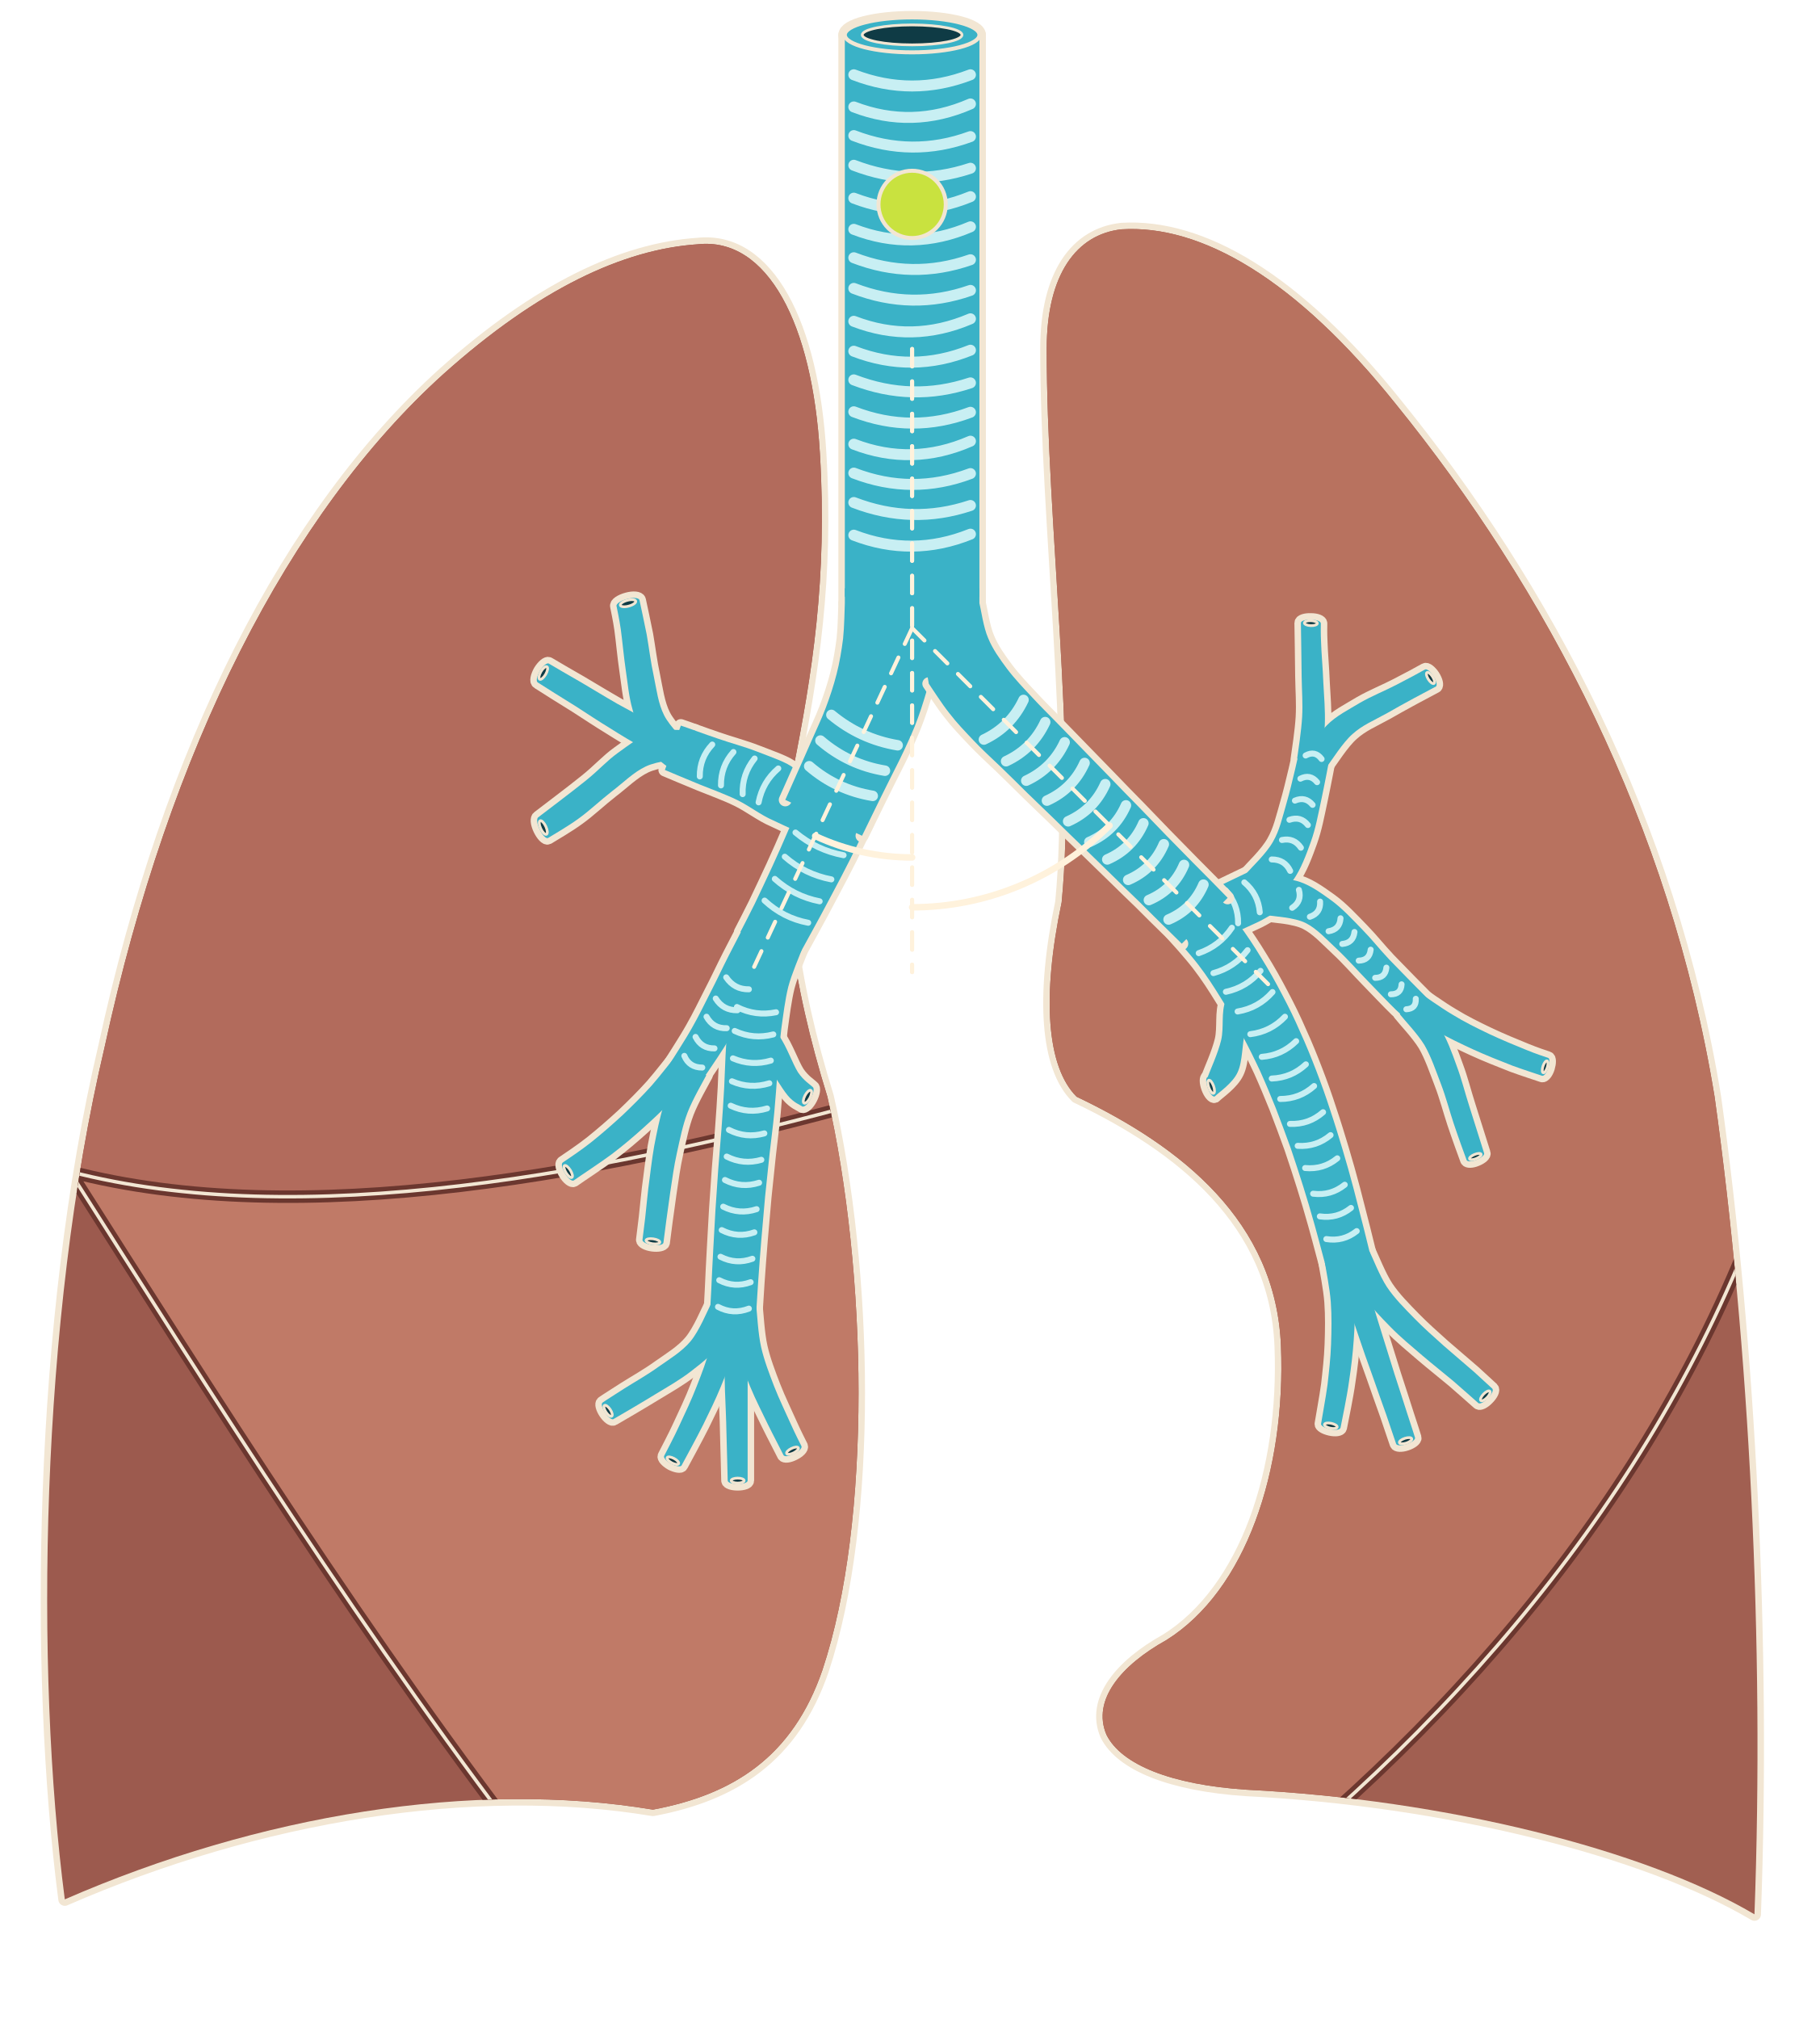
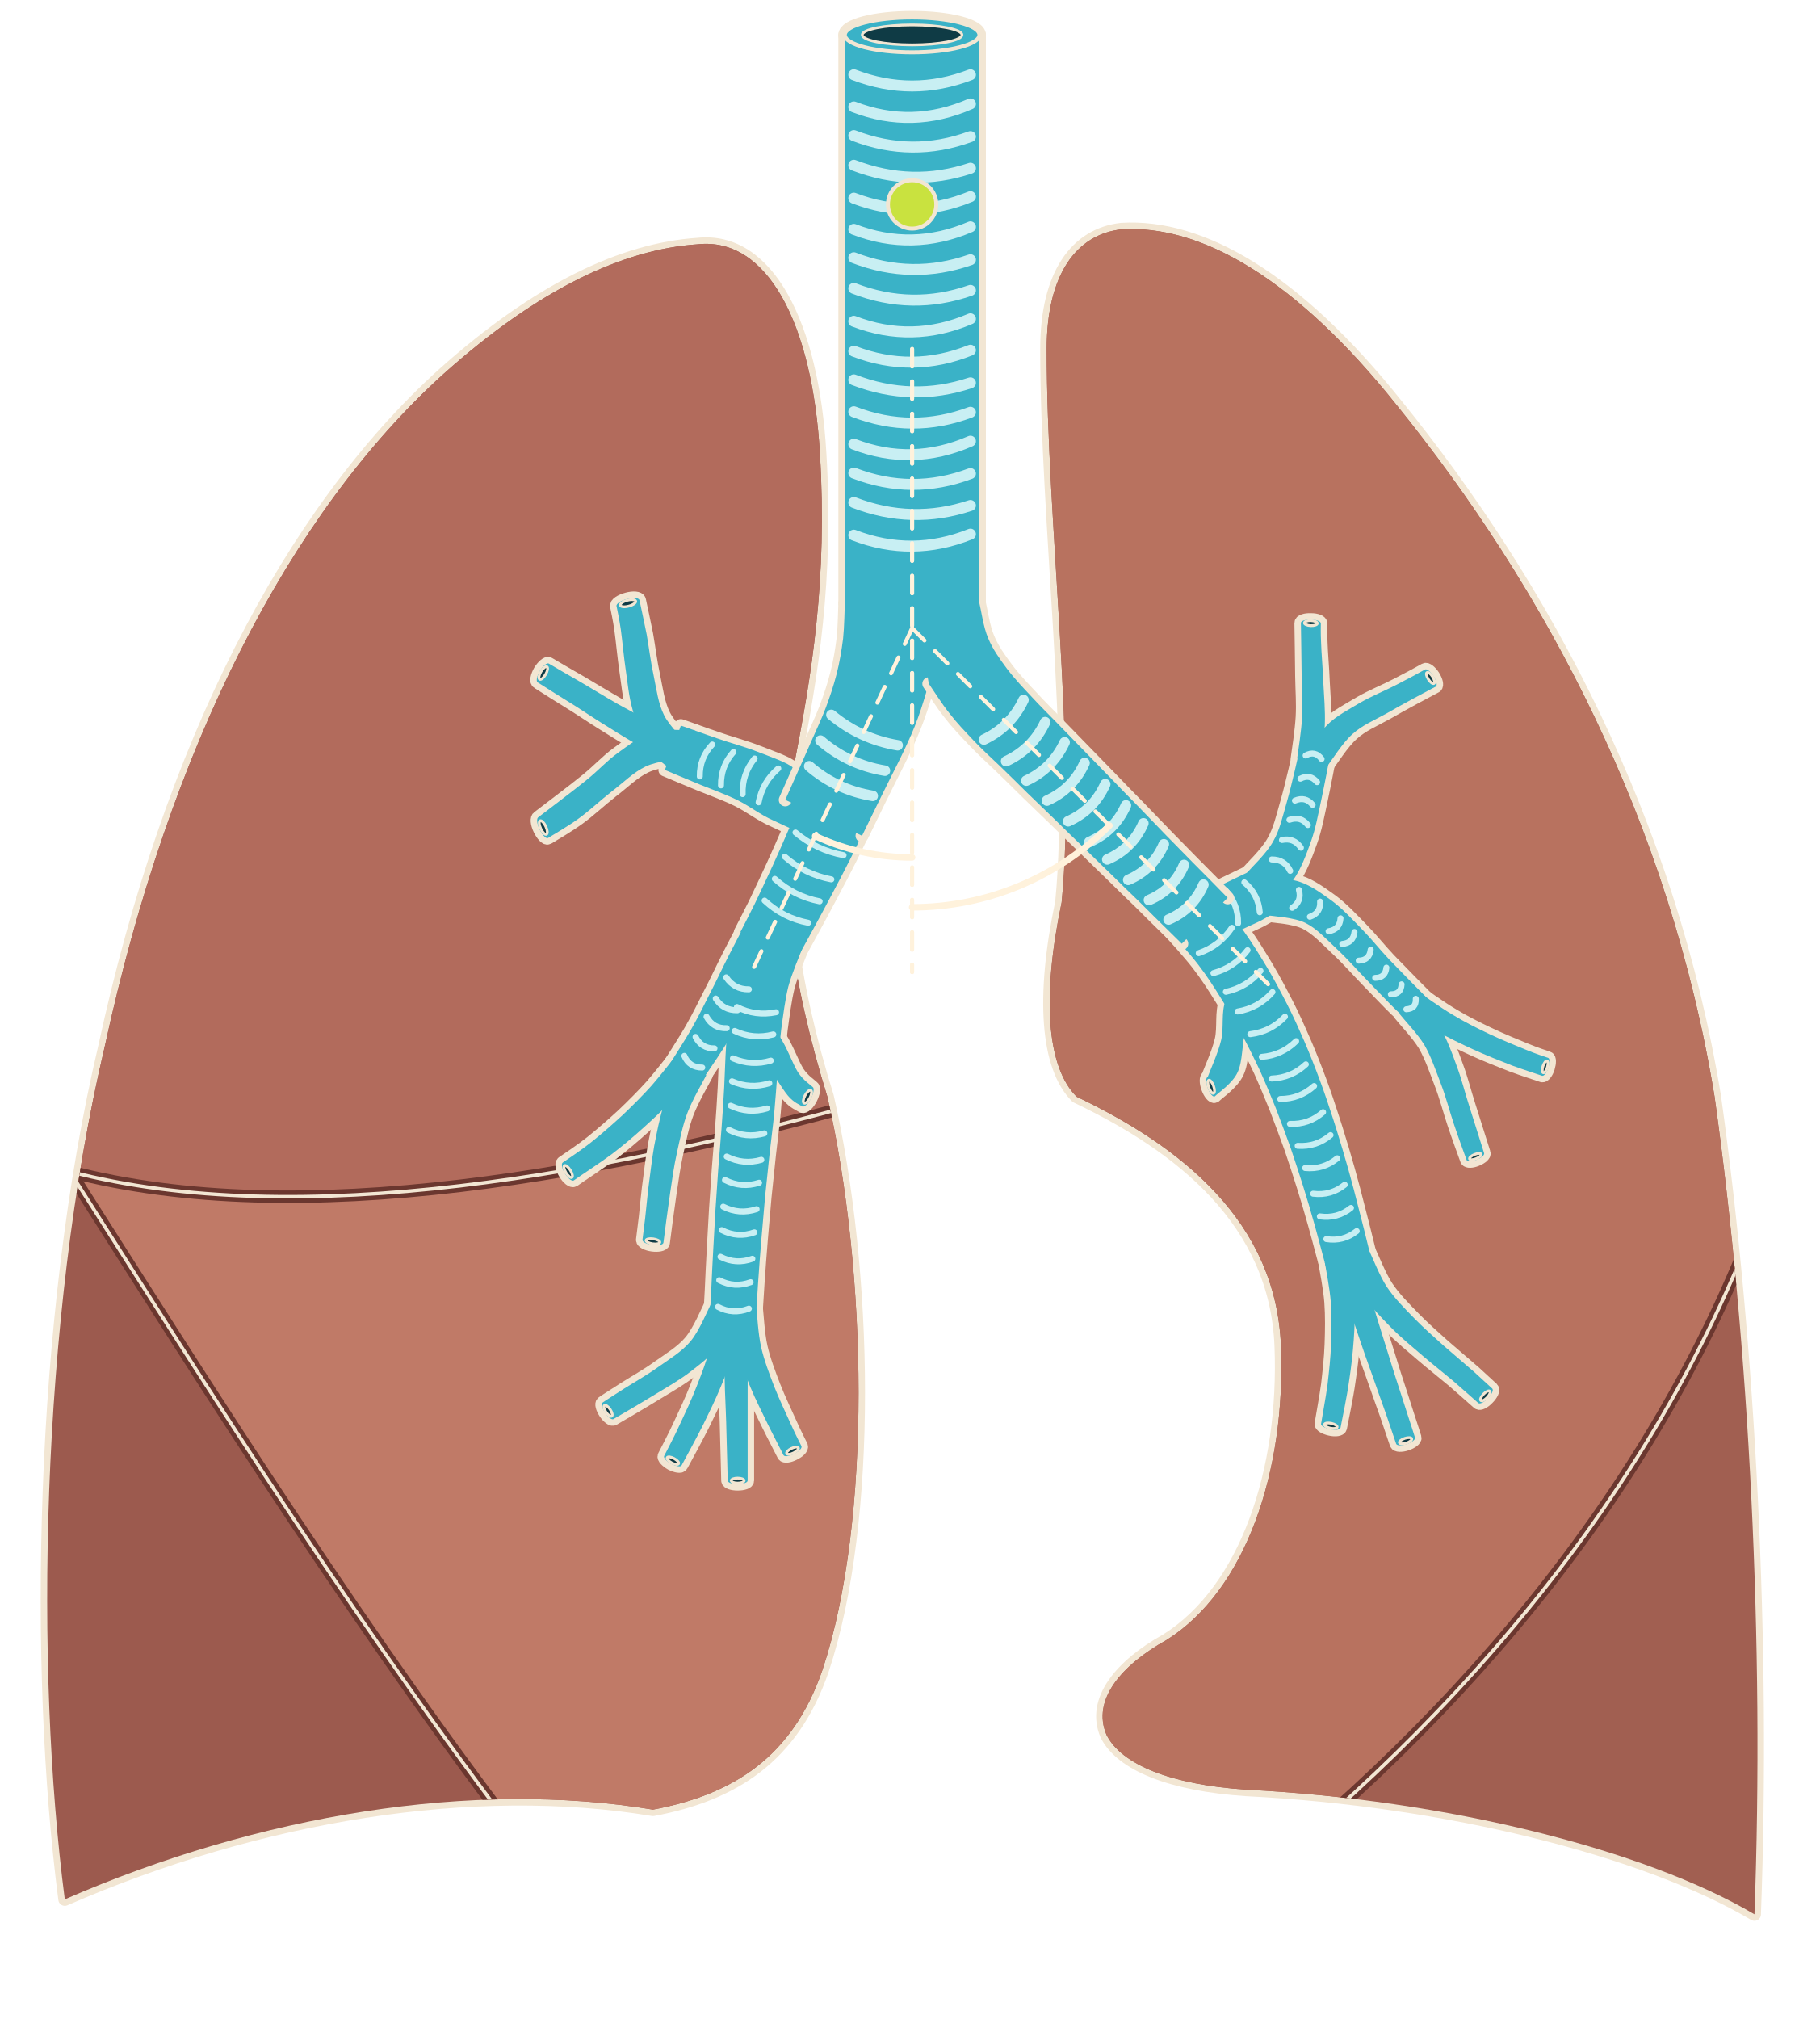
<svg xmlns="http://www.w3.org/2000/svg" xmlns:xlink="http://www.w3.org/1999/xlink" viewBox="20 30 730 810">
  <defs>
    <path id="s-lr" d="M300,128C328,125 346,160 349,212C352,262 346,300 338,340C331,380 338,425 352,470C368,540 370,640 350,700C338,735 314,750 282,756C210,744 124,758 46,792C34,700 36,560 62,450C88,330 136,236 198,180C236,146 270,130 300,128Z" />
    <path id="s-ll" d="M470,122C502,120 540,142 580,192C640,266 690,360 708,470C722,570 728,690 724,798C680,772 600,752 520,748C490,746 470,738 464,726C458,712 470,698 488,688C520,668 536,620 534,570C532,520 494,490 452,470C440,458 438,430 446,392C452,330 440,240 440,170C440,140 452,124 470,122Z" />
    <clipPath id="c-lr">
      <use xlink:href="#s-lr" />
    </clipPath>
    <clipPath id="c-ll">
      <use xlink:href="#s-ll" />
    </clipPath>
    <path id="s-r0" d="M337.6,345.5C337.8,344.3 340.9,340.7 338.6,338.3C336.3,336 328.8,333.5 323.7,331.5C318.6,329.5 313.1,328.1 308,326.3C302.9,324.6 295.7,321.9 293.2,321.1L286.8,338.9C289.1,339.9 295.9,342.7 300.7,344.7C305.6,346.7 311,348.6 315.9,351C320.8,353.4 325.3,357 330.2,359.1C335.1,361.3 340.7,364.6 345.4,364C350.1,363.3 356.3,356.7 358.5,355.2Z" />
    <path id="s-r1" d="M343.1,348C342,350.5 338.7,357.8 336.5,362.7C334.4,367.6 332.3,372.4 330,377.4C327.7,382.4 324.9,388.3 322.8,392.7C320.6,397.2 318,402.1 317.1,403.9L338.9,416.1C340.1,414 343.5,408 345.9,403.5C348.4,399 351.1,393.9 353.7,389C356.3,384.2 358.8,379.3 361.3,374.4C363.7,369.6 367.2,362.3 368.4,359.9Z" />
    <path id="s-r2" d="M320,398.7C318.7,401.2 314.9,408.5 312.4,413.4C309.9,418.3 307.6,423.3 305.1,428.1C302.6,433 300.4,437.6 297.6,442.5C294.8,447.5 289.7,455.2 288.2,457.8L299.8,466.2C301.6,463.5 307.4,455.2 310.6,450.1C313.8,445 316.3,440.4 319.1,435.6C321.9,430.8 324.5,425.9 327.2,421.2C329.8,416.4 333.7,409.4 335,407Z" />
    <path id="s-r3" d="M322.3,400C321.2,402.6 317.7,410.2 316.1,415.6C314.6,421 313.7,426.6 312.9,432.2C312.1,437.7 311.8,443.3 311.4,448.9C311,454.6 310.9,460.4 310.6,466.1C310.3,471.8 309.9,477.5 309.5,483C309.1,488.5 308.6,493.7 308.2,499.1C307.8,504.5 307.5,509.9 307.1,515.2C306.8,520.6 306.5,526 306.2,531.3C305.9,536.7 305.6,542.8 305.4,547.5C305.1,552.1 304.9,557.5 304.8,559.5L323.2,560.5C323.4,557.8 323.8,550.1 324.2,544.5C324.6,539 325,533 325.5,527.3C326,521.5 326.5,515.8 327,510.1C327.6,504.3 328.2,498.6 328.8,492.9C329.4,487.3 330.2,481.8 330.7,476.2C331.2,470.7 331.6,465.2 332,459.6C332.5,454.1 332.8,448.4 333.5,442.8C334.3,437.1 335,431.2 336.3,425.9C337.7,420.6 340.9,413.3 341.8,410.8Z" />
    <path id="s-r4" d="M296.6,329.3C294.9,327.3 288.9,321.7 286.5,317C284.1,312.3 283.4,306.4 282.3,301.1C281.1,295.7 280.4,289.7 279.5,284.6C278.5,279.6 277.1,273.1 276.6,270.8C276.4,269.8 274.1,269.6 271.6,270.3C269,271 267.1,272.3 267.4,273.2C267.7,274.8 268.5,278.3 269.1,282.5C269.7,286.8 270.3,293.5 271.1,298.9C271.9,304.2 272.3,309.4 273.8,314.6C275.2,319.9 276.7,325.8 279.8,330.2C282.9,334.6 290.3,339.2 292.4,341Z" />
    <path id="s-r5" d="M297.5,326.8C295.1,325.7 287.6,322.7 282.7,320.3C277.7,317.9 272.8,315.1 267.8,312.4C262.9,309.6 257.7,306.4 253.1,303.7C248.5,301.1 242.4,297.5 240.2,296.2C239.5,295.8 237.9,297.1 236.6,299.2C235.4,301.3 235,303.4 235.8,303.8C238.3,305.4 246.2,310.4 251.1,313.4C255.9,316.5 260.1,319.3 264.7,322.1C269.3,325 273.9,327.8 278.7,330.4C283.6,332.9 291.2,336.2 293.7,337.3Z" />
    <path id="s-r6" d="M298.9,323.1C296.1,323.2 287.5,322.1 282.4,323.6C277.2,325.1 272.6,328.7 268,332C263.4,335.3 260.3,339 254.9,343.3C249.6,347.6 239.2,355.4 236.1,357.8C235.2,358.2 235.4,360.4 236.5,362.7C237.6,365 239.1,366.6 239.9,366.2C242,364.9 248.1,361.4 252.3,358.3C256.6,355.2 261,351 265.5,347.5C270,344.1 274.2,339.8 279.1,337.5C284,335.2 292.3,334.6 294.9,334Z" />
    <path id="s-r7" d="M291.7,452.9C290,455 285.1,461.4 281.5,465.5C277.9,469.5 273.9,473.5 269.9,477.3C265.8,481.1 261.3,485 257.3,488.2C253.3,491.4 247.7,495.1 245.8,496.4C245.1,496.9 245.5,498.8 246.7,500.8C247.9,502.8 249.5,504 250.2,503.6C252.7,501.8 260.7,496.6 265.4,493.1C270,489.6 273.9,486.3 277.9,482.7C281.9,479.1 285.9,475.4 289.6,471.4C293.3,467.5 298.4,461.1 300.1,459Z" />
    <path id="s-r8" d="M294.9,455.3C293.7,457.6 289.6,464.5 287.6,469.5C285.7,474.6 284.4,480.2 283.3,485.7C282.1,491.2 281.4,497 280.7,502.5C279.9,507.9 279.4,514.3 278.9,518.5C278.4,522.7 278,525.9 277.8,527.4C277.7,528.2 279.5,529.2 281.8,529.5C284.1,529.8 286,529.4 286.2,528.6C286.6,525.3 288,514.7 288.9,508.6C289.8,502.6 290.4,498 291.6,492.6C292.8,487.2 293.9,481.5 295.9,476.3C297.9,471.1 302.1,463.9 303.4,461.4Z" />
    <path id="s-r9" d="M316.6,443.3C318.3,445.4 323.6,451.6 326.9,455.9C330.1,460.3 333.6,466.5 336.1,469.5C338.6,472.5 341,473.2 341.9,473.9C342.7,474.3 344.3,472.9 345.4,470.7C346.5,468.6 346.8,466.5 346.1,466.1C345.1,465.1 342.5,463.6 340.2,460.2C338,456.7 335.7,449.9 332.6,445.5C329.5,441.1 323.5,435.7 321.6,433.8Z" />
    <path id="s-r10" d="M313.5,554C313.9,556.8 314.3,565.4 315.6,570.8C316.9,576.2 319,581.4 321.1,586.5C323.2,591.6 325.9,596.8 328.1,601.4C330.3,605.9 333.4,611.7 334.4,613.8C334.8,614.5 336.6,614.3 338.6,613.3C340.6,612.3 341.9,611 341.6,610.2C340.9,608.8 339.2,605.5 337.4,601.5C335.6,597.4 332.6,591.3 330.6,586.1C328.6,580.9 326.6,575.7 325.4,570.4C324.2,565.1 323.8,557.1 323.5,554.5Z" />
    <path id="s-r11" d="M310.8,553.8C310.7,556.7 310.5,565.2 310.5,570.9C310.6,576.5 310.8,582.2 310.9,587.9C311.1,593.5 311.4,598.9 311.5,604.9C311.7,610.9 311.9,620.8 312,624C312,624.8 313.8,625.4 316,625.4C318.2,625.4 320,624.8 320,624C320,620.8 320,610.8 320,604.7C320,598.7 320,593.4 320,587.7C320,582.1 320,576.5 320.2,570.9C320.3,565.4 320.7,557.1 320.8,554.3Z" />
    <path id="s-r12" d="M307.9,553.7C307.4,556.4 306.3,564.9 305,570.3C303.6,575.8 301.6,581 299.5,586.3C297.5,591.5 294.8,597.2 292.6,601.9C290.5,606.5 287.5,612.1 286.5,614.1C286.1,614.8 287.4,616.2 289.3,617.3C291.3,618.3 293.2,618.6 293.5,617.9C295,615.1 299.6,606.7 302.2,601.5C304.8,596.2 307.1,591.5 309.2,586.4C311.3,581.3 313.3,576.2 314.8,570.8C316.2,565.4 317.3,557 317.8,554.2Z" />
    <path id="s-r13" d="M305.1,553.5C303.8,556 300.6,563.9 297.1,568.1C293.7,572.2 288.7,575.2 284.3,578.3C279.9,581.5 274.4,584.6 270.6,587C266.9,589.4 263.2,591.7 261.8,592.7C261.1,593.1 261.6,595 262.8,596.8C264,598.6 265.6,599.8 266.2,599.3C269,597.7 277.7,592.6 282.9,589.4C288,586.3 292.8,583.6 297.2,580.2C301.6,576.8 306.2,573.2 309.2,568.9C312.2,564.5 314.1,556.5 315.1,554.1Z" />
    <path id="s-l0" d="M493.5,400.8C495.9,401.6 503.2,405.8 508.2,405.7C513.2,405.7 519.2,402.4 523.5,400.5C527.8,398.6 532.4,395.5 534.2,394.5L525.8,377.5C522.9,378.9 511.2,384.5 508.3,385.9Z" />
    <path id="s-l1" d="M489.9,404.3C491.8,406.4 497.5,412.7 500.8,417C504.2,421.4 507.1,425.9 510,430.6C513,435.3 515.8,440.3 518.4,445.2C521,450 523.3,454.7 525.6,459.6C527.8,464.5 529.8,469.3 531.9,474.5C533.9,479.6 536,485.4 537.9,490.6C539.7,495.9 541.3,500.8 542.9,505.9C544.5,511 545.8,515.3 547.5,521.4C549.2,527.4 552.1,538.7 553.1,542.2L570.9,537.8C570.3,535.3 568.6,528.2 567.3,523.1C566,518 564.6,512.5 563.2,507.1C561.8,501.8 560.3,496.4 558.7,491.1C557.1,485.8 555.5,480.5 553.7,475.2C552,469.9 550.1,464.6 548.1,459.4C546.1,454.2 544,449 541.7,444C539.5,438.9 537.1,434 534.5,429.1C531.9,424.1 529.1,419.1 526.1,414.3C523.2,409.5 520,404.7 516.7,400.3C513.4,396 508,390.1 506.2,388.1Z" />
    <path id="s-l2" d="M527.1,393.8C529.1,392 535.7,387.4 538.9,383.1C542,378.7 544.1,373 546,367.7C547.9,362.4 548.8,357.3 550.1,351.3C551.4,345.2 553.4,334.8 554,331.5L542,328.5C541.1,332.4 538.3,345.1 536.4,351.6C534.5,358.2 533.5,363 530.8,367.7C528.1,372.5 522.2,378 520.4,380.1Z" />
    <path id="s-l3" d="M528.8,397.2C531.3,397.7 539.3,398 543.9,400.3C548.5,402.6 552.4,407 556.5,410.8C560.6,414.6 564.5,419.1 568.5,423.2C572.4,427.2 577.2,432.3 580.2,435.2C583.2,438.1 585.4,439.7 586.4,440.6L593.6,431.4C590.9,428.7 582,419.7 577.5,415C573,410.2 570.6,407 566.7,403C562.8,399 558.5,394.3 553.9,391C549.3,387.7 544.6,384.3 539.4,383.2C534.2,382.2 525.4,384.4 522.6,384.6Z" />
    <path id="s-l4" d="M549.8,336.6C550.1,334 551.4,326.1 551.6,320.6C551.8,315.1 551.3,309.3 551,303.8C550.8,298.3 550.2,291.7 550.1,287.8C549.9,283.8 550,281.4 550,280.1C550,279.3 548.3,278.6 546.1,278.6C543.8,278.5 542,279.1 542,279.9C542.1,283.4 542.2,295 542.3,301.3C542.4,307.6 542.8,312.1 542.5,317.6C542.2,323.1 540.9,331.5 540.5,334.3Z" />
    <path id="s-l5" d="M552.6,337.3C554.3,335.2 558.7,328 562.7,324.5C566.7,320.9 571,319.2 576.6,316.1C582.1,312.9 592.9,307.1 596.2,305.4C596.8,304.9 596.4,303.1 595.2,301.2C594,299.4 592.5,298.2 591.8,298.6C589.9,299.7 584.7,302.5 580.4,304.7C576,307 570.5,309.2 565.8,311.9C561.2,314.7 556.1,317.2 552.4,321C548.6,324.9 544.8,332.7 543.2,335Z" />
    <path id="s-l6" d="M583.2,435C585.4,436.5 592,441.1 596.7,443.8C601.3,446.4 606.1,448.7 611.1,451C616.1,453.3 622.2,455.7 626.8,457.5C631.4,459.2 636.8,460.9 638.8,461.6C639.5,461.8 640.7,460.4 641.3,458.4C641.9,456.4 641.9,454.6 641.2,454.4C639.7,453.9 636.3,452.8 632.4,451.2C628.4,449.6 622.4,447.1 617.5,444.8C612.5,442.4 607.6,440 602.9,437.1C598.1,434.3 591.2,429.3 588.8,427.7Z" />
    <path id="s-l7" d="M581.7,436.9C583.3,439 588.8,444.7 591.6,449.3C594.3,454 596.2,459.7 598.2,464.9C600.2,470.1 601.6,475.6 603.3,480.7C605,485.8 607.6,493 608.5,495.4C608.8,496.1 610.6,496.1 612.5,495.3C614.5,494.5 615.8,493.3 615.5,492.6C614.5,489.5 611.4,479.7 609.6,473.9C607.7,468 606.5,462.9 604.5,457.6C602.6,452.3 600.6,446.8 597.7,442.1C594.9,437.4 589.1,431.7 587.4,429.6Z" />
    <path id="s-l8" d="M521.9,419.1C520.2,421.1 513.8,426.7 511.8,431.4C509.9,436.1 511.2,442.2 510,447.3C508.8,452.4 505.5,459.6 504.6,462.1C503.8,462.3 503.8,464.3 504.6,466.5C505.4,468.7 506.7,470.2 507.4,469.9C509,468.3 514.6,464.6 516.6,460.2C518.7,455.8 518.3,448.8 519.7,443.6C521.2,438.4 524.5,431.3 525.4,428.9Z" />
    <path id="s-l9" d="M551.6,536.4C552,539.1 553.6,546.9 554,552.4C554.4,557.9 554.3,563.9 554.1,569.4C553.9,574.9 553.3,580.1 552.7,585.4C552,590.7 550.5,598.5 550.1,601.2C549.9,601.9 551.5,602.9 553.7,603.4C555.9,603.9 557.7,603.6 557.9,602.8C558.5,599.7 560.5,590.2 561.3,584.3C562.2,578.4 562.8,573.2 563.2,567.6C563.6,562 563.8,556.4 563.5,550.8C563.2,545.2 561.7,536.8 561.3,534Z" />
    <path id="s-l10" d="M555.7,535.4C556.4,538 558.6,545.9 560.2,551C561.8,556.2 563.5,561.1 565.2,566.2C566.9,571.3 568.7,576.4 570.6,581.6C572.4,586.9 574.7,593.1 576.3,597.7C577.9,602.3 579.5,607.3 580.2,609.2C580.4,610 582.3,610.1 584.4,609.4C586.5,608.7 588,607.5 587.8,606.8C587.3,605.2 586.2,601.7 584.8,597.5C583.5,593.3 581.3,586.7 579.6,581.4C578,576.1 576.4,571.3 574.8,566C573.1,560.7 571.4,555 569.8,549.5C568.3,544 566.1,535.7 565.4,533Z" />
    <path id="s-l11" d="M559.8,534.4C561,537 564.2,545.2 567.2,549.9C570.2,554.5 574.1,558.4 578,562.4C581.9,566.4 586.4,570.1 590.6,573.7C594.8,577.3 599.4,580.9 603.2,584.1C606.9,587.3 611.5,591.4 613.2,592.9C613.8,593.4 615.5,592.6 617,591C618.6,589.4 619.4,587.7 618.8,587.1C617.6,586 614.7,583.3 611.5,580.4C608.2,577.5 603.4,573.5 599.3,569.9C595.3,566.3 591.2,562.7 587.4,558.8C583.6,554.9 579.5,550.8 576.5,546.3C573.6,541.9 570.7,534.4 569.5,532Z" />
  </defs>
  <g id="lungs" stroke-linejoin="round" stroke-linecap="round">
    <g fill="none" stroke="#f2e6d3" stroke-width="5.2">
      <use xlink:href="#s-lr" />
      <use xlink:href="#s-ll" />
    </g>
    <g clip-path="url(#c-lr)">
      <use xlink:href="#s-lr" fill="#9c5a4e" />
      <path d="M20,505L48,500C140,524 262,502 382,468L400,90L20,90Z" fill="#b26b5c" />
      <path d="M48,500C104,588 168,690 238,780L400,780L400,468L382,468C262,502 140,524 48,500Z" fill="#c07a67" />
      <path d="M48,500C140,524 262,502 382,468M48,500C104,588 168,690 238,780" fill="none" stroke="#6b372f" stroke-width="5" />
      <path d="M48,500C140,524 262,502 382,468M48,500C104,588 168,690 238,780" fill="none" stroke="#f2e6d3" stroke-width="1.4" />
    </g>
    <g clip-path="url(#c-ll)">
      <use xlink:href="#s-ll" fill="#a15f51" />
      <path d="M736,486C702,600 626,700 528,780L420,780L420,90L740,90Z" fill="#b8725f" />
      <path d="M736,486C702,600 626,700 528,780" fill="none" stroke="#6b372f" stroke-width="5" />
      <path d="M736,486C702,600 626,700 528,780" fill="none" stroke="#f2e6d3" stroke-width="1.4" />
    </g>
  </g>
  <g id="lob_r" stroke-linejoin="round" stroke-linecap="round">
    <g fill="none" stroke="#f2e6d3" stroke-width="5.2">
      <use xlink:href="#s-r0" />
      <use xlink:href="#s-r1" />
      <use xlink:href="#s-r2" />
      <use xlink:href="#s-r3" />
      <use xlink:href="#s-r4" />
      <use xlink:href="#s-r5" />
      <use xlink:href="#s-r6" />
      <use xlink:href="#s-r7" />
      <use xlink:href="#s-r8" />
      <use xlink:href="#s-r9" />
      <use xlink:href="#s-r10" />
      <use xlink:href="#s-r11" />
      <use xlink:href="#s-r12" />
      <use xlink:href="#s-r13" />
    </g>
    <g fill="#3ab2c7">
      <use xlink:href="#s-r0" />
      <use xlink:href="#s-r1" />
      <use xlink:href="#s-r2" />
      <use xlink:href="#s-r3" />
      <use xlink:href="#s-r4" />
      <use xlink:href="#s-r5" />
      <use xlink:href="#s-r6" />
      <use xlink:href="#s-r7" />
      <use xlink:href="#s-r8" />
      <use xlink:href="#s-r9" />
      <use xlink:href="#s-r10" />
      <use xlink:href="#s-r11" />
      <use xlink:href="#s-r12" />
      <use xlink:href="#s-r13" />
    </g>
    <path d="M332.3,338.3Q326,343.7 324.4,351.9M322.8,334.3Q317.7,340.6 318,348.6M314.3,331.7Q309.2,337.4 309.3,345.1M305.8,328.7Q300.7,334.1 300.8,341.5M339.2,364Q347.7,371.1 358.5,373.1M334.9,373.7Q343,380.8 353.6,382.8M330.9,382.6Q338.7,389.6 348.9,391.6M326.8,391.3Q334.3,398.3 344.3,400.2M315.7,434Q323.2,437.8 331.4,436.1M314.8,443.6Q322.3,447.1 330.3,445M314.1,454.6Q321.6,457.8 329.3,455.5M313.7,463.8Q321,467 328.7,464.6M313.2,473.6Q320.3,477 327.8,474.7M312.5,483.3Q319.3,486.8 326.7,484.7M311.6,494Q318.3,497.4 325.5,495.3M310.9,503.4Q317.5,506.8 324.6,504.5M310.2,514.1Q316.7,517.4 323.6,515.1M309.6,523.5Q316,526.8 322.7,524.4M309.1,534.2Q315.3,537.4 321.9,535M308.6,543.6Q314.7,546.8 321.2,544.4M308.1,554.3Q314.1,557.5 320.5,555M311.4,422.1Q314.7,427 320.5,426.9M307.2,430.6Q310.2,435.4 315.9,435.3M303.5,437.9Q306.2,442.7 311.6,442.5M299.1,446Q301.5,450.7 306.7,450.6M294.6,453.6Q296.6,458.3 301.8,458.3" fill="none" stroke="#c8eff3" stroke-width="2.4" />
    <g fill="#0f3b45" stroke="#f2e6d3" stroke-width="1.1">
      <ellipse cx="272" cy="272" rx="3.2" ry="1.2" transform="rotate(-15 272 272)" />
      <ellipse cx="238" cy="300" rx="2.9" ry="1.1" transform="rotate(-59.8 238 300)" />
      <ellipse cx="238" cy="362" rx="3" ry="1.1" transform="rotate(-115 238 362)" />
      <ellipse cx="248" cy="500" rx="2.8" ry="1" transform="rotate(-122 248 500)" />
      <ellipse cx="282" cy="528" rx="2.8" ry="1" transform="rotate(-172 282 528)" />
      <ellipse cx="344" cy="470" rx="2.9" ry="1.1" transform="rotate(118 344 470)" />
      <ellipse cx="338" cy="612" rx="2.6" ry="1" transform="rotate(154 338 612)" />
      <ellipse cx="316" cy="624" rx="2.6" ry="1" transform="rotate(180 316 624)" />
      <ellipse cx="290" cy="616" rx="2.6" ry="1" transform="rotate(-152 290 616)" />
      <ellipse cx="264" cy="596" rx="2.6" ry="1" transform="rotate(-124 264 596)" />
    </g>
  </g>
  <g id="lob_l" stroke-linejoin="round" stroke-linecap="round">
    <g fill="none" stroke="#f2e6d3" stroke-width="5.2">
      <use xlink:href="#s-l0" />
      <use xlink:href="#s-l1" />
      <use xlink:href="#s-l2" />
      <use xlink:href="#s-l3" />
      <use xlink:href="#s-l4" />
      <use xlink:href="#s-l5" />
      <use xlink:href="#s-l6" />
      <use xlink:href="#s-l7" />
      <use xlink:href="#s-l8" />
      <use xlink:href="#s-l9" />
      <use xlink:href="#s-l10" />
      <use xlink:href="#s-l11" />
    </g>
    <g fill="#3ab2c7">
      <use xlink:href="#s-l0" />
      <use xlink:href="#s-l1" />
      <use xlink:href="#s-l2" />
      <use xlink:href="#s-l3" />
      <use xlink:href="#s-l4" />
      <use xlink:href="#s-l5" />
      <use xlink:href="#s-l6" />
      <use xlink:href="#s-l7" />
      <use xlink:href="#s-l8" />
      <use xlink:href="#s-l9" />
      <use xlink:href="#s-l10" />
      <use xlink:href="#s-l11" />
    </g>
    <path d="M516.8,400.4Q516.9,392.8 511.8,387.2M525.5,396Q524.9,388.7 519.3,384M501,412.4Q509.4,409.5 514.3,402.2M506.9,420.4Q515.3,418.1 520.6,411.2M511.9,427.9Q520.3,426.1 525.8,419.5M516.6,435.8Q525,434.4 530.6,428M521.7,444.9Q529.9,443.9 535.6,437.9M526.3,454Q534.3,453.4 540.1,447.7M530.3,462.7Q538.2,462.4 544,457M533.7,470.9Q541.5,470.9 547.3,465.7M537.6,480.9Q545.2,481.2 550.9,476.2M540.7,489.7Q548.2,490.2 553.9,485.4M543.7,498.6Q551,499.3 556.6,494.7M546.9,508.9Q554,509.8 559.6,505.3M549.6,518Q556.6,519 562.1,514.6M552.2,527.1Q559,528.2 564.4,523.9M537.7,379.4Q535.5,374.8 530.3,374.8M542,370.1Q539.2,366 534.4,367M544.8,361Q541.9,357.3 537.4,358.9M546.7,352.9Q543.8,349.4 539.6,351.2M548.5,343.8Q545.7,340.4 541.8,342.4M550.3,334.5Q547.7,331 543.9,333.1M538.5,394.2Q542.5,391.6 541.2,387M545.6,397.8Q550,396.3 549.7,391.7M553.1,403.6Q557.6,402.9 557.9,398.4M558.6,408.7Q563,408.3 563.5,403.9M565.2,415.4Q569.5,415.3 570,411M571.8,422.3Q575.9,422.3 576.3,418.2M578.1,428.9Q582.2,428.9 582.4,424.9M584.3,434.9Q588.3,434.7 588.1,430.7" fill="none" stroke="#c8eff3" stroke-width="2.4" />
    <g fill="#0f3b45" stroke="#f2e6d3" stroke-width="1.1">
      <ellipse cx="546" cy="280" rx="2.6" ry="1" transform="rotate(2 546 280)" />
      <ellipse cx="594" cy="302" rx="2.6" ry="1" transform="rotate(57.3 594 302)" />
      <ellipse cx="640" cy="458" rx="2.5" ry="0.9" transform="rotate(108 640 458)" />
      <ellipse cx="612" cy="494" rx="2.5" ry="0.9" transform="rotate(158 612 494)" />
      <ellipse cx="506" cy="466" rx="2.8" ry="1" transform="rotate(-110 506 466)" />
      <ellipse cx="554" cy="602" rx="2.6" ry="1" transform="rotate(-168 554 602)" />
      <ellipse cx="584" cy="608" rx="2.6" ry="1" transform="rotate(162 584 608)" />
      <ellipse cx="616" cy="590" rx="2.6" ry="1" transform="rotate(134 616 590)" />
    </g>
  </g>
  <g id="trachea" stroke-linecap="round" stroke-linejoin="round">
    <path d="M359,44V272M413,44V272" stroke="#f2e6d3" stroke-width="5.2" />
    <ellipse cx="386" cy="44" rx="27" ry="7" fill="none" stroke="#f2e6d3" stroke-width="5.2" />
    <path d="M359,44H413V302H359Z" fill="#3ab2c7" />
    <path d="M362.6,60Q386,69 409.4,60M362.6,72.9Q386,81.9 409.4,71.7M362.6,84.4Q386,93.4 409.4,84.8M362.6,96.3Q386,105.3 409.4,97.5M362.6,109.5Q386,118.5 409.4,108.9M362.6,122Q386,131 409.4,121M362.6,133.4Q386,142.4 409.4,134.2M362.6,145.7Q386,154.7 409.4,146.5M362.6,158.9Q386,167.9 409.4,157.9M362.6,170.9Q386,179.9 409.4,170.5M362.6,182.4Q386,191.4 409.4,183.6M362.6,195.2Q386,204.2 409.4,195.4M362.6,208.2Q386,217.2 409.4,207M362.6,219.8Q386,228.8 409.4,220M362.6,231.6Q386,240.6 409.4,232.8M362.6,244.7Q386,253.7 409.4,244.3" fill="none" stroke="#c8eff3" stroke-width="4.4" />
    <ellipse cx="386" cy="44" rx="27" ry="7" fill="#3ab2c7" stroke="#f2e6d3" stroke-width="1.6" />
    <ellipse cx="386" cy="44" rx="20" ry="4" fill="#0f3b45" stroke="#f2e6d3" stroke-width="1.1" />
  </g>
  <g id="br_r" stroke-linecap="round" stroke-linejoin="round">
    <path d="M359,272C358.9,274.4 358.8,281.5 358.3,286.2C357.7,290.9 356.9,295.8 355.7,300.4C354.5,305.1 353,309.6 351.3,314.1C349.6,318.6 347.4,323.1 345.5,327.5C343.5,332 341.4,336.9 339.6,340.8C337.9,344.7 335.8,349.3 335.1,350.9M392.7,304.3C392,306.6 390,313.6 388.3,318.1C386.7,322.6 384.7,326.9 382.7,331.2C380.7,335.5 378.4,339.8 376.3,344.1C374.2,348.4 371.6,353.5 369.9,357.1C368.2,360.6 366.6,363.9 365.9,365.3" fill="none" stroke="#f2e6d3" stroke-width="5.2" />
    <path d="M359,272C358.9,274.4 358.8,281.5 358.3,286.2C357.7,290.9 356.9,295.8 355.7,300.4C354.5,305.1 353,309.6 351.3,314.1C349.6,318.6 347.4,323.1 345.5,327.5C343.5,332 341.4,336.9 339.6,340.8C337.9,344.7 335.8,349.3 335.1,350.9L365.9,365.3C366.6,363.9 368.2,360.6 369.9,357.1C371.6,353.5 374.2,348.4 376.3,344.1C378.4,339.8 380.7,335.5 382.7,331.2C384.7,326.9 386.7,322.6 388.3,318.1C390,313.6 392,306.6 392.7,304.3L394.2,304.3L387.5,266L359,266Z" fill="#3ab2c7" />
    <path d="M353.6,316.8Q365.3,326.5 380.2,329M349.2,327.1Q360.5,336.8 375.1,339.2M344.7,337.4Q355.7,346.9 370.2,349.3" fill="none" stroke="#c8eff3" stroke-width="4.2" />
  </g>
  <g id="br_l" stroke-linecap="round" stroke-linejoin="round">
    <path d="M413,272C413.6,274.3 414.6,281.7 416.5,286C418.3,290.4 421.1,294.3 424,298.2C427,302.2 430.8,306.2 434.2,309.8C437.5,313.4 440.8,316.6 444.2,320.1C447.6,323.6 451.2,327.3 454.8,331C458.4,334.7 462.1,338.5 465.8,342.3C469.4,346.1 473.2,349.9 476.9,353.7C480.6,357.5 484.3,361.4 487.9,365.1C491.5,368.8 494.6,371.9 498.7,376.1C502.8,380.2 510.3,387.8 512.6,390.2M392.7,304.3C394.1,306.3 398,312.5 401,316.2C403.9,320 407.1,323.3 410.5,326.9C413.9,330.5 417.8,334.1 421.5,337.6C425.1,341.1 428.6,344.5 432.2,348.1C435.9,351.7 439.7,355.3 443.5,359C447.2,362.7 451.1,366.4 454.9,370.1C458.7,373.8 462.5,377.5 466.3,381.2C470,384.8 473.7,388.5 477.4,392C481,395.6 485.1,399.7 487.9,402.4C490.7,405.2 493.1,407.5 494.2,408.6" fill="none" stroke="#f2e6d3" stroke-width="5.2" />
    <path d="M413,272C413.6,274.3 414.6,281.7 416.5,286C418.3,290.4 421.1,294.3 424,298.2C427,302.2 430.8,306.2 434.2,309.8C437.5,313.4 440.8,316.6 444.2,320.1C447.6,323.6 451.2,327.3 454.8,331C458.4,334.7 462.1,338.5 465.8,342.3C469.4,346.1 473.2,349.9 476.9,353.7C480.6,357.5 484.3,361.4 487.9,365.1C491.5,368.8 494.6,371.9 498.7,376.1C502.8,380.2 510.3,387.8 512.6,390.2L494.2,408.6C493.1,407.5 490.7,405.2 487.9,402.4C485.1,399.7 481,395.6 477.4,392C473.7,388.5 470,384.8 466.3,381.2C462.5,377.5 458.7,373.8 454.9,370.1C451.1,366.4 447.2,362.7 443.5,359C439.7,355.3 435.9,351.7 432.2,348.1C428.6,344.5 425.1,341.1 421.5,337.6C417.8,334.1 413.9,330.5 410.5,326.9C407.1,323.3 403.9,320 401,316.2C398,312.5 394.1,306.3 392.7,304.3L386,266L413,266Z" fill="#3ab2c7" />
    <path d="M414.8,326.7Q425.6,321.6 430.7,310.8M423.7,335.4Q434.4,330.4 439.4,319.7M431.8,343.2Q442.3,338.3 447.2,327.8M440.1,351.2Q450.5,346.5 455.2,336.1M448.6,359.5Q458.9,354.9 463.5,344.6M457.1,367.8Q467.3,363.3 471.8,353.1M464.3,374.8Q474.4,370.4 478.8,360.3M472.7,383Q482.7,378.7 487,368.7M481,391.1Q490.9,386.9 495.1,377M488.9,398.9Q498.7,394.7 502.9,384.9" fill="none" stroke="#c8eff3" stroke-width="4.2" />
  </g>
  <g id="ang_r" fill="none" stroke="#fff2dc" stroke-linecap="round">
    <path d="M386,170V420" stroke-dasharray="7 6" stroke-width="1.6" />
    <path d="M386,282L322.6,417.9" stroke-dasharray="7 6" stroke-width="1.6" />
    <path d="M386,374A92,92 0 0 1 347.1,365.4" stroke-width="2.6" />
  </g>
  <g id="ang_l" fill="none" stroke="#fff2dc" stroke-linecap="round">
    <path d="M386,170V420" stroke-dasharray="7 6" stroke-width="1.6" />
    <path d="M386,282L531,427" stroke-dasharray="7 6" stroke-width="1.6" />
    <path d="M386,394A112,112 0 0 0 465.2,361.2" stroke-width="2.6" />
  </g>
-   <circle id="pea" cx="386" cy="112" r="13.5" fill="#c9e23f" stroke="#f2e6d3" stroke-width="1.6" />
+   <circle id="pea" cx="386" cy="112" r="9.7" fill="#c9e23f" stroke="#f2e6d3" stroke-width="1.6" />
  <path id="p-pea" fill="none" stroke="none" d="M386,112L386,262C386,282 377.5,300.1 369.1,318.3L350.5,358.1" />
  <g fill="none">
    <circle id="o-top" cx="386" cy="44" r="0" />
+     <circle id="a-trachea-hi" cx="386.0" cy="88" r="0" />
    <circle id="a-trachea" cx="400" cy="170" r="0" />
    <circle id="a-carina" cx="392.7" cy="304.3" r="0" />
    <circle id="a-lung-r" cx="120" cy="640" r="0" />
    <circle id="a-lung-l" cx="660" cy="640" r="0" />
    <circle id="a-br-r" cx="359.8" cy="338.2" r="0" />
    <circle id="a-br-l" cx="469.4" cy="365.4" r="0" />
    <circle id="a-ang-r" cx="366.3" cy="406.4" r="0" />
    <circle id="a-ang-l" cx="422.2" cy="417.2" r="0" />
  </g>
</svg>
